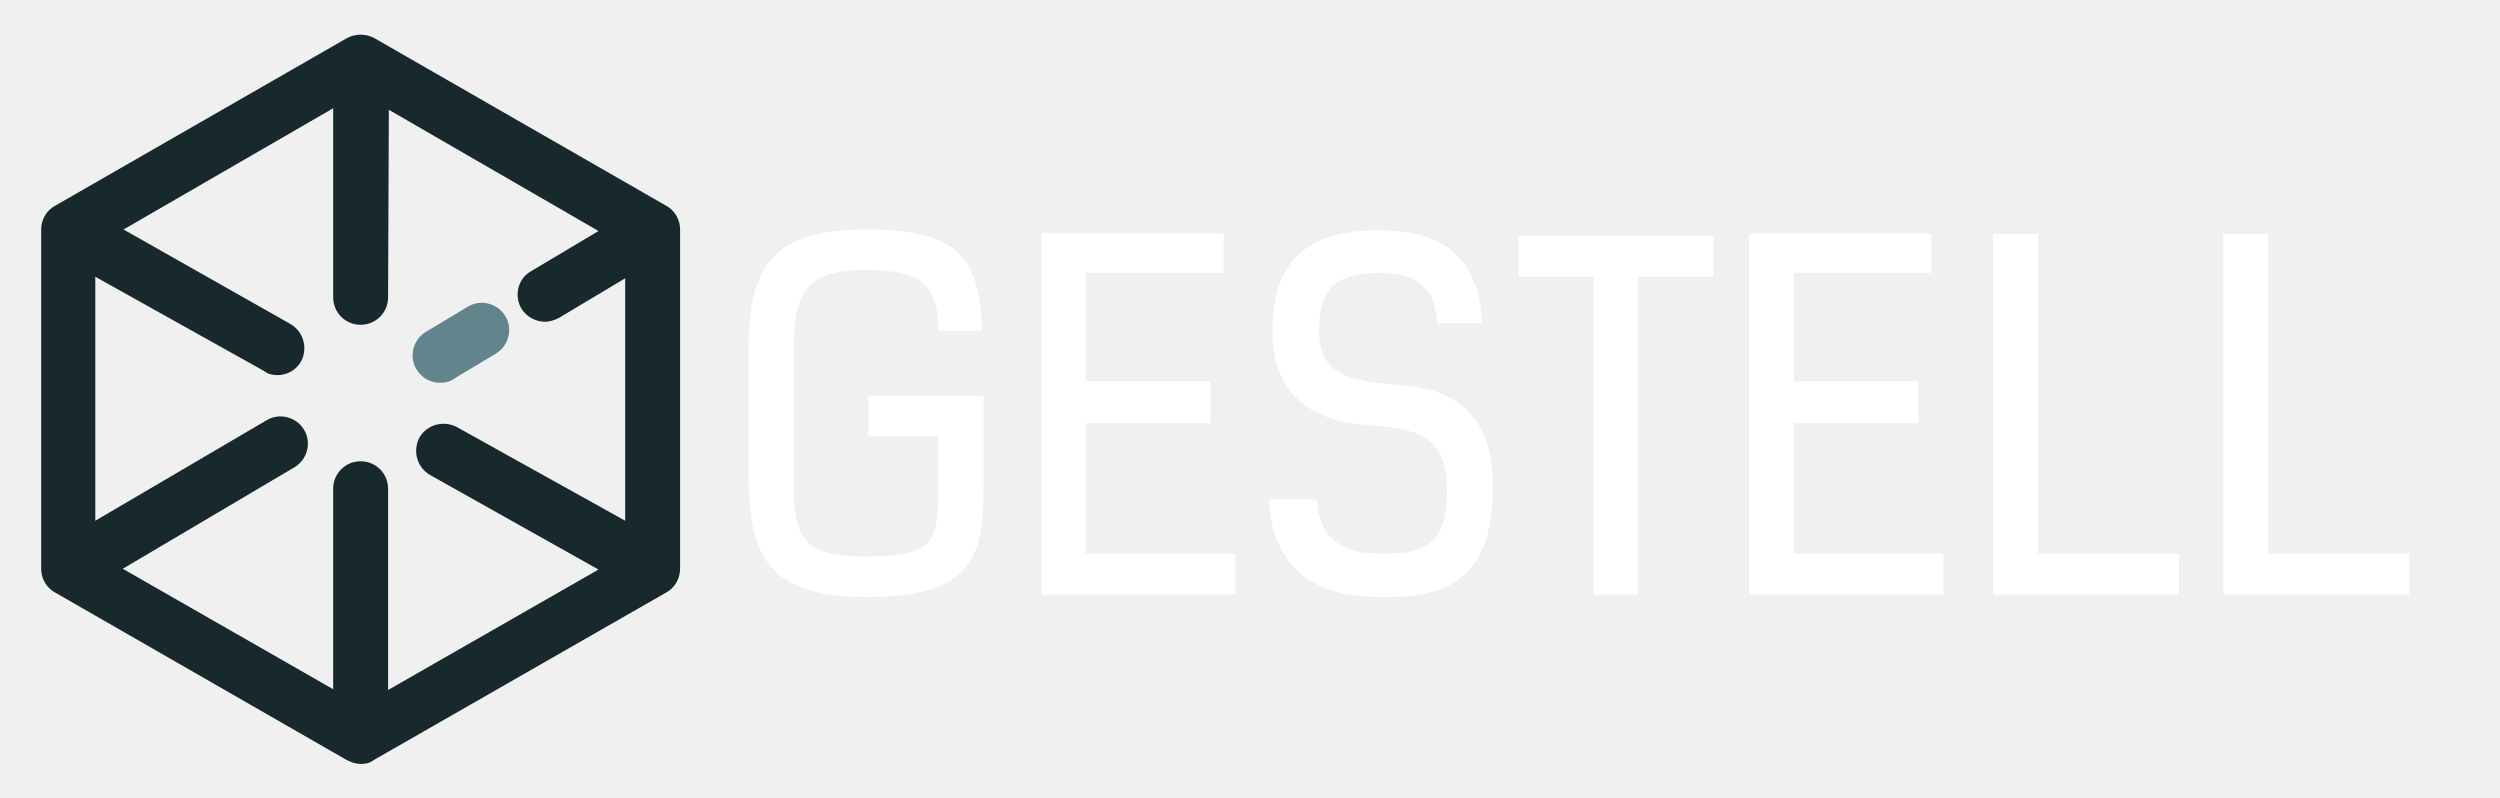
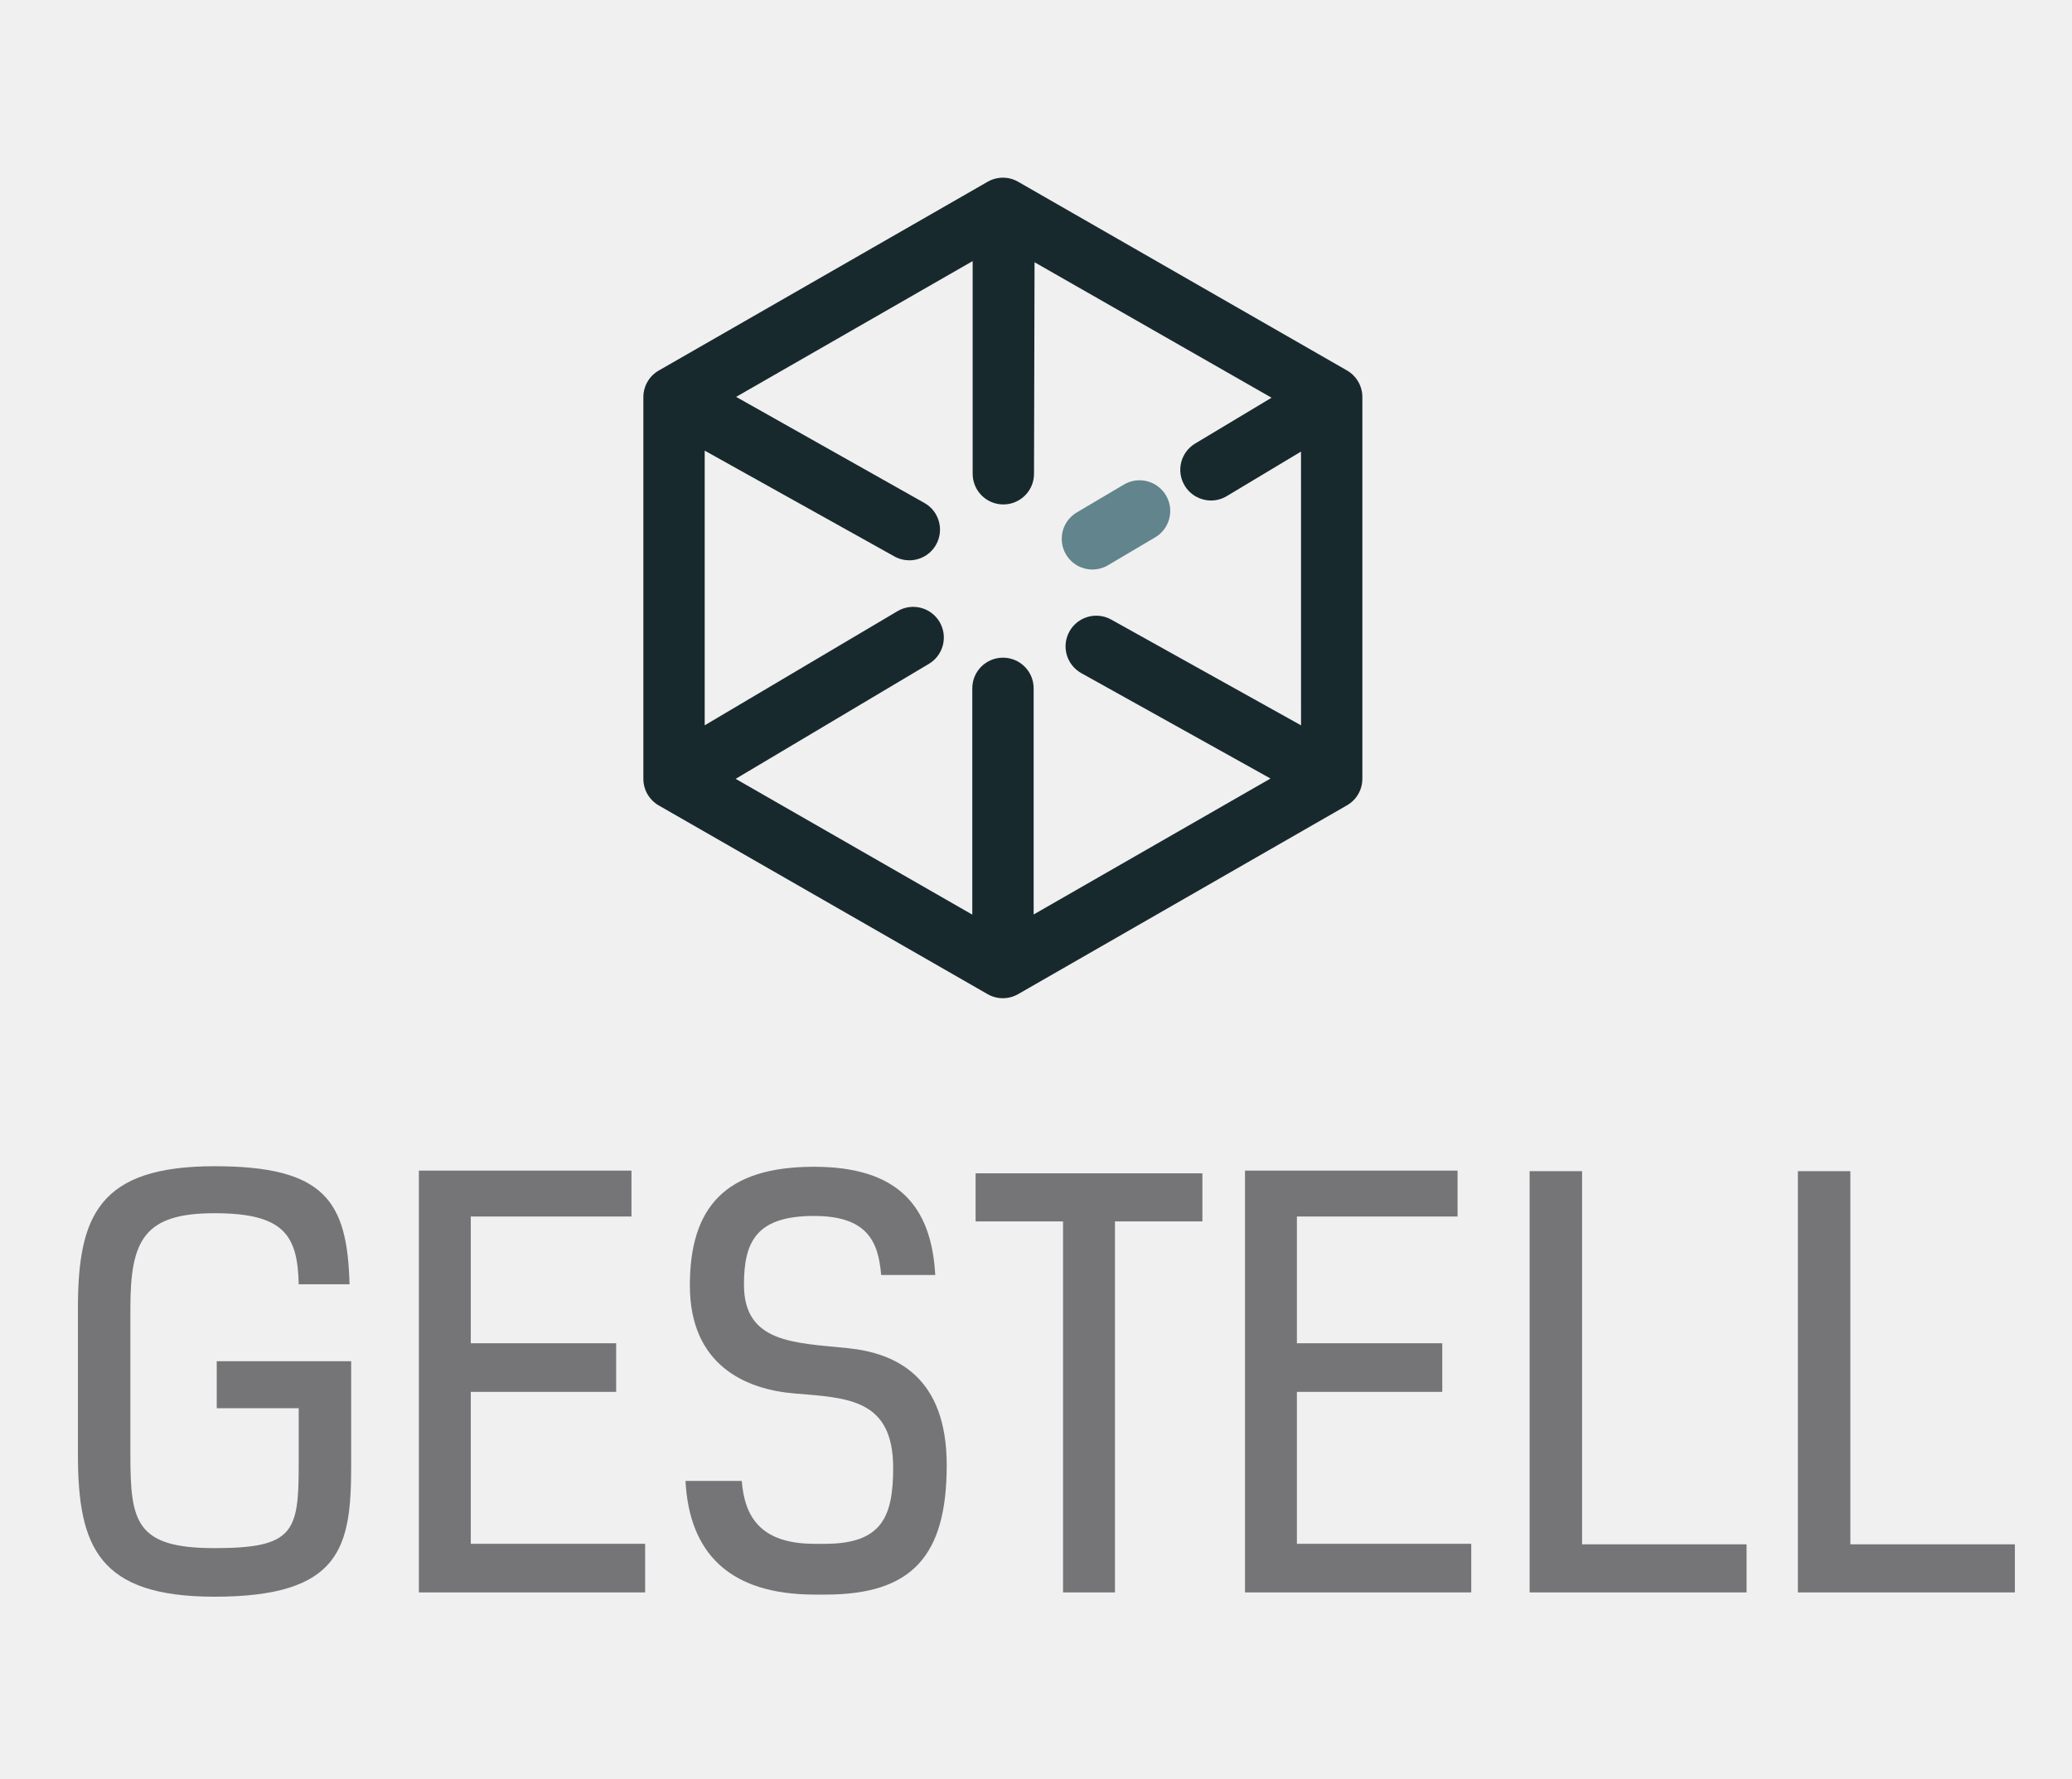
- <svg xmlns="http://www.w3.org/2000/svg" version="1.1" id="Capa_2" x="0px" y="0px" viewBox="0 0 327.9 104.6" style="enable-background:new 0 0 327.9 104.6;" xml:space="preserve">
-   <style type="text/css">
- 	.st0{fill:#18292E;}
- 	.st1{fill:#62848C;}
- 	.st2{fill:#FFFFFF;}
- </style>
+ <svg xmlns="http://www.w3.org/2000/svg" xmlns:xlink="http://www.w3.org/1999/xlink" version="1.1" id="Capa_1" x="0px" y="0px" width="112.926px" height="96.975px" viewBox="0 0 112.926 96.975" enable-background="new 0 0 112.926 96.975" xml:space="preserve">
  <g>
    <g>
-       <g>
-         <path class="st0" d="M47.3,100.2c-0.6,0-1.2-0.2-1.8-0.5l-38.3-22c-1.1-0.6-1.8-1.8-1.8-3.1V30.1c0-1.3,0.7-2.5,1.8-3.1L45.5,5     c1.1-0.6,2.5-0.6,3.6,0l38.3,22c1.1,0.6,1.8,1.8,1.8,3.1v44.5c0,1.3-0.7,2.5-1.8,3.1l-38.4,22C48.5,100.1,47.9,100.2,47.3,100.2      M82,36.5l-8.7,5.2c-0.6,0.3-1.2,0.5-1.8,0.5c-1.2,0-2.4-0.6-3.1-1.7c-1-1.7-0.5-3.9,1.2-4.9l8.9-5.3L51,14.4L50.9,39     c0,2-1.6,3.6-3.6,3.6c-2,0-3.6-1.6-3.6-3.6V14.2h0L16.2,30.1l21.9,12.4c1.7,1,2.3,3.1,1.4,4.9c-0.7,1.2-1.9,1.8-3.1,1.8     c-0.6,0-1.2-0.1-1.7-0.5L12.5,36.3v32L35,55.1c1.7-1,3.9-0.4,4.9,1.3c1,1.7,0.4,3.9-1.3,4.9L16.1,74.6l27.6,15.8h0V64.1     c0-2,1.6-3.6,3.6-3.6c2,0,3.6,1.6,3.6,3.6v26.4h0l27.6-15.8l0,0L56.4,62.3c-1.7-1-2.3-3.1-1.4-4.9c1-1.7,3.1-2.3,4.9-1.4     l22.1,12.3L82,36.5L82,36.5L82,36.5z" />
-       </g>
+       <defs>
+         <rect id="SVGID_1_" y="0" width="112.926" height="96.975" />
+       </defs>
+       <clipPath id="SVGID_2_">
+         <use xlink:href="#SVGID_1_" overflow="visible" />
+       </clipPath>
+       <path clip-path="url(#SVGID_2_)" fill="#18292E" d="M54.656,54.417c-0.288,0-0.575-0.074-0.833-0.223L35.904,43.909    c-0.52-0.3-0.84-0.852-0.84-1.451v-20.81c0-0.598,0.32-1.151,0.84-1.449l17.922-10.29c0.516-0.297,1.15-0.297,1.665,0    l17.919,10.285c0.521,0.3,0.84,0.853,0.84,1.45v20.81c0,0.599-0.319,1.15-0.84,1.449L55.488,54.195    C55.231,54.342,54.943,54.417,54.656,54.417 M70.902,24.621l-4.042,2.425c-0.271,0.162-0.566,0.239-0.859,0.239    c-0.566,0-1.121-0.29-1.435-0.813c-0.478-0.792-0.219-1.819,0.573-2.294l4.162-2.497l-12.917-7.385l-0.029,11.531    c0,0.924-0.749,1.672-1.672,1.672c-0.924,0-1.672-0.748-1.672-1.672V14.238h-0.009l-12.882,7.397l10.253,5.778    c0.807,0.448,1.096,1.467,0.647,2.273c-0.306,0.549-0.875,0.859-1.462,0.859c-0.276,0-0.555-0.069-0.813-0.212l-10.338-5.767    V39.54l10.511-6.225c0.795-0.47,1.82-0.206,2.29,0.589c0.469,0.796,0.206,1.82-0.589,2.29l-10.525,6.264l12.889,7.398h0.008    V37.524c0-0.923,0.748-1.672,1.672-1.672s1.672,0.749,1.672,1.672v12.327h0.002l12.893-7.402l0.006-0.013l-10.303-5.74    c-0.807-0.449-1.098-1.468-0.646-2.274c0.448-0.806,1.467-1.096,2.274-0.647l10.347,5.766l-0.002-14.918H70.902z" />
    </g>
    <g>
-       <g>
-         <path class="st1" d="M57.7,50.2c-1.2,0-2.4-0.6-3.1-1.8c-1-1.7-0.4-3.9,1.3-4.9l5.5-3.3c1.7-1,3.9-0.4,4.9,1.3     c1,1.7,0.4,3.9-1.3,4.9l-5.5,3.3C59,50.1,58.3,50.2,57.7,50.2" />
-       </g>
+       <defs>
+         <rect id="SVGID_3_" y="0" width="112.926" height="96.975" />
+       </defs>
+       <clipPath id="SVGID_4_">
+         <use xlink:href="#SVGID_3_" overflow="visible" />
+       </clipPath>
+       <path clip-path="url(#SVGID_4_)" fill="#62848C" d="M59.538,31.046c-0.572,0-1.129-0.293-1.44-0.821    c-0.47-0.796-0.206-1.821,0.588-2.291l2.569-1.519c0.795-0.471,1.82-0.206,2.291,0.589c0.471,0.794,0.207,1.82-0.59,2.29    l-2.568,1.519C60.12,30.971,59.827,31.046,59.538,31.046" />
    </g>
    <g>
-       <g>
-         <path class="st2" d="M123.1,43.4c-0.1-5.5-1.6-8-9.5-8c-7.9,0-9.5,2.9-9.5,10.6v16.6c0,7.5,0.6,10.4,9.5,10.4s9.5-1.8,9.5-9.3     v-6.5h-9.2v-5.3H129v11.7c0,9.2-1.1,14.7-15.4,14.7c-13,0-15.4-5.6-15.4-16V46.1c0-10.4,2.3-16,15.4-16     c12.4,0,14.9,3.9,15.2,13.3H123.1L123.1,43.4z" />
-       </g>
+       <defs>
+         <rect id="SVGID_5_" y="0" width="112.926" height="96.975" />
+       </defs>
+       <clipPath id="SVGID_6_">
+         <use xlink:href="#SVGID_5_" overflow="visible" />
+       </clipPath>
+       <path clip-path="url(#SVGID_6_)" fill="#757578" d="M16.28,70.01c-0.06-2.65-0.774-3.872-4.587-3.872    c-3.812,0-4.587,1.43-4.587,5.153v8.041c0,3.635,0.298,5.063,4.587,5.063s4.587-0.863,4.587-4.498v-3.127h-4.468v-2.563h7.327    v5.688c0,4.438-0.536,7.148-7.446,7.148c-6.314,0-7.446-2.711-7.446-7.744V71.32c0-5.033,1.132-7.744,7.446-7.744    c6.017,0,7.238,1.905,7.357,6.434L16.28,70.01L16.28,70.01z" />
    </g>
    <g>
-       <g>
-         <polygon class="st2" points="160.5,30.6 160.5,35.8 142.4,35.8 142.4,50 158.8,50 158.8,55.5 142.4,55.5 142.4,72.6 162,72.6      162,78 136.6,78 136.6,30.6    " />
-       </g>
+       <defs>
+         <rect id="SVGID_7_" y="0" width="112.926" height="96.975" />
+       </defs>
+       <clipPath id="SVGID_8_">
+         <use xlink:href="#SVGID_7_" overflow="visible" />
+       </clipPath>
+       <polygon clip-path="url(#SVGID_8_)" fill="#757578" points="34.415,63.815 34.415,66.317 25.658,66.317 25.658,73.227     33.581,73.227 33.581,75.877 25.658,75.877 25.658,84.159 35.16,84.159 35.16,86.809 22.829,86.809 22.829,63.815   " />
    </g>
    <g>
-       <g>
-         <path class="st2" d="M188.5,42.4c-0.3-3.9-1.7-6.6-7.6-6.6c-6.6,0-7.9,3-7.9,7.7c0,6.6,5.7,6.5,11.7,7.1     c5.5,0.6,11.1,3.3,11.1,13.1c0,10.2-3.9,14.6-13.6,14.6h-1.2c-9.7,0-14.1-4.7-14.6-12.8h6.3c0.3,4,2.1,7.1,8.2,7.1h1.2     c6.4,0,7.7-3,7.7-8.5c0-7.7-5.1-7.9-11-8.4c-5.5-0.4-11.9-3.1-11.9-12.2c0-8.8,4-13.3,13.9-13.3c9.4,0,13.2,4.4,13.6,12.2     C194.6,42.4,188.5,42.4,188.5,42.4z" />
-       </g>
+       <defs>
+         <rect id="SVGID_9_" y="0" width="112.926" height="96.975" />
+       </defs>
+       <clipPath id="SVGID_10_">
+         <use xlink:href="#SVGID_9_" overflow="visible" />
+       </clipPath>
+       <path clip-path="url(#SVGID_10_)" fill="#757578" d="M48.023,69.504c-0.149-1.877-0.804-3.217-3.664-3.217    c-3.187,0-3.812,1.459-3.812,3.752c0,3.188,2.77,3.157,5.659,3.455c2.651,0.269,5.391,1.579,5.391,6.375    c0,4.942-1.876,7.059-6.612,7.059h-0.566c-4.706,0-6.851-2.293-7.059-6.195h3.068c0.149,1.937,1.012,3.427,3.961,3.427h0.566    c3.098,0,3.723-1.46,3.723-4.142c0-3.753-2.472-3.813-5.331-4.051c-2.681-0.209-5.749-1.521-5.749-5.897    c0-4.259,1.936-6.464,6.761-6.464c4.558,0,6.404,2.115,6.613,5.898H48.023z" />
    </g>
    <g>
-       <g>
-         <polygon class="st2" points="214.8,36.3 214.8,78 209,78 209,36.3 199.2,36.3 199.2,30.9 224.7,30.9 224.7,36.3    " />
-       </g>
+       <defs>
+         <rect id="SVGID_11_" y="0" width="112.926" height="96.975" />
+       </defs>
+       <clipPath id="SVGID_12_">
+         <use xlink:href="#SVGID_11_" overflow="visible" />
+       </clipPath>
+       <polygon clip-path="url(#SVGID_12_)" fill="#757578" points="60.767,66.584 60.767,86.809 57.937,86.809 57.937,66.584     53.171,66.584 53.171,63.963 65.532,63.963 65.532,66.584   " />
    </g>
    <g>
-       <g>
-         <polygon class="st2" points="253.3,30.6 253.3,35.8 235.3,35.8 235.3,50 251.6,50 251.6,55.5 235.3,55.5 235.3,72.6 254.9,72.6      254.9,78 229.4,78 229.4,30.6    " />
-       </g>
+       <defs>
+         <rect id="SVGID_13_" y="0" width="112.926" height="96.975" />
+       </defs>
+       <clipPath id="SVGID_14_">
+         <use xlink:href="#SVGID_13_" overflow="visible" />
+       </clipPath>
+       <polygon clip-path="url(#SVGID_14_)" fill="#757578" points="79.438,63.815 79.438,66.317 70.682,66.317 70.682,73.227     78.604,73.227 78.604,75.877 70.682,75.877 70.682,84.159 80.184,84.159 80.184,86.809 67.853,86.809 67.853,63.815   " />
    </g>
    <g>
-       <g>
-         <polygon class="st2" points="261.4,78 261.4,30.7 267.3,30.7 267.3,72.6 285.8,72.6 285.8,78    " />
-       </g>
+       <defs>
+         <rect id="SVGID_15_" y="0" width="112.926" height="96.975" />
+       </defs>
+       <clipPath id="SVGID_16_">
+         <use xlink:href="#SVGID_15_" overflow="visible" />
+       </clipPath>
+       <polygon clip-path="url(#SVGID_16_)" fill="#757578" points="83.366,86.809 83.366,63.845 86.225,63.845 86.225,84.188     95.19,84.188 95.19,86.809   " />
    </g>
    <g>
-       <g>
-         <polygon class="st2" points="291.6,78 291.6,30.7 297.5,30.7 297.5,72.6 316,72.6 316,78    " />
-       </g>
+       <defs>
+         <rect id="SVGID_17_" y="0" width="112.926" height="96.975" />
+       </defs>
+       <clipPath id="SVGID_18_">
+         <use xlink:href="#SVGID_17_" overflow="visible" />
+       </clipPath>
+       <polygon clip-path="url(#SVGID_18_)" fill="#757578" points="97.987,86.809 97.987,63.845 100.846,63.845 100.846,84.188     109.812,84.188 109.812,86.809   " />
    </g>
  </g>
</svg>
